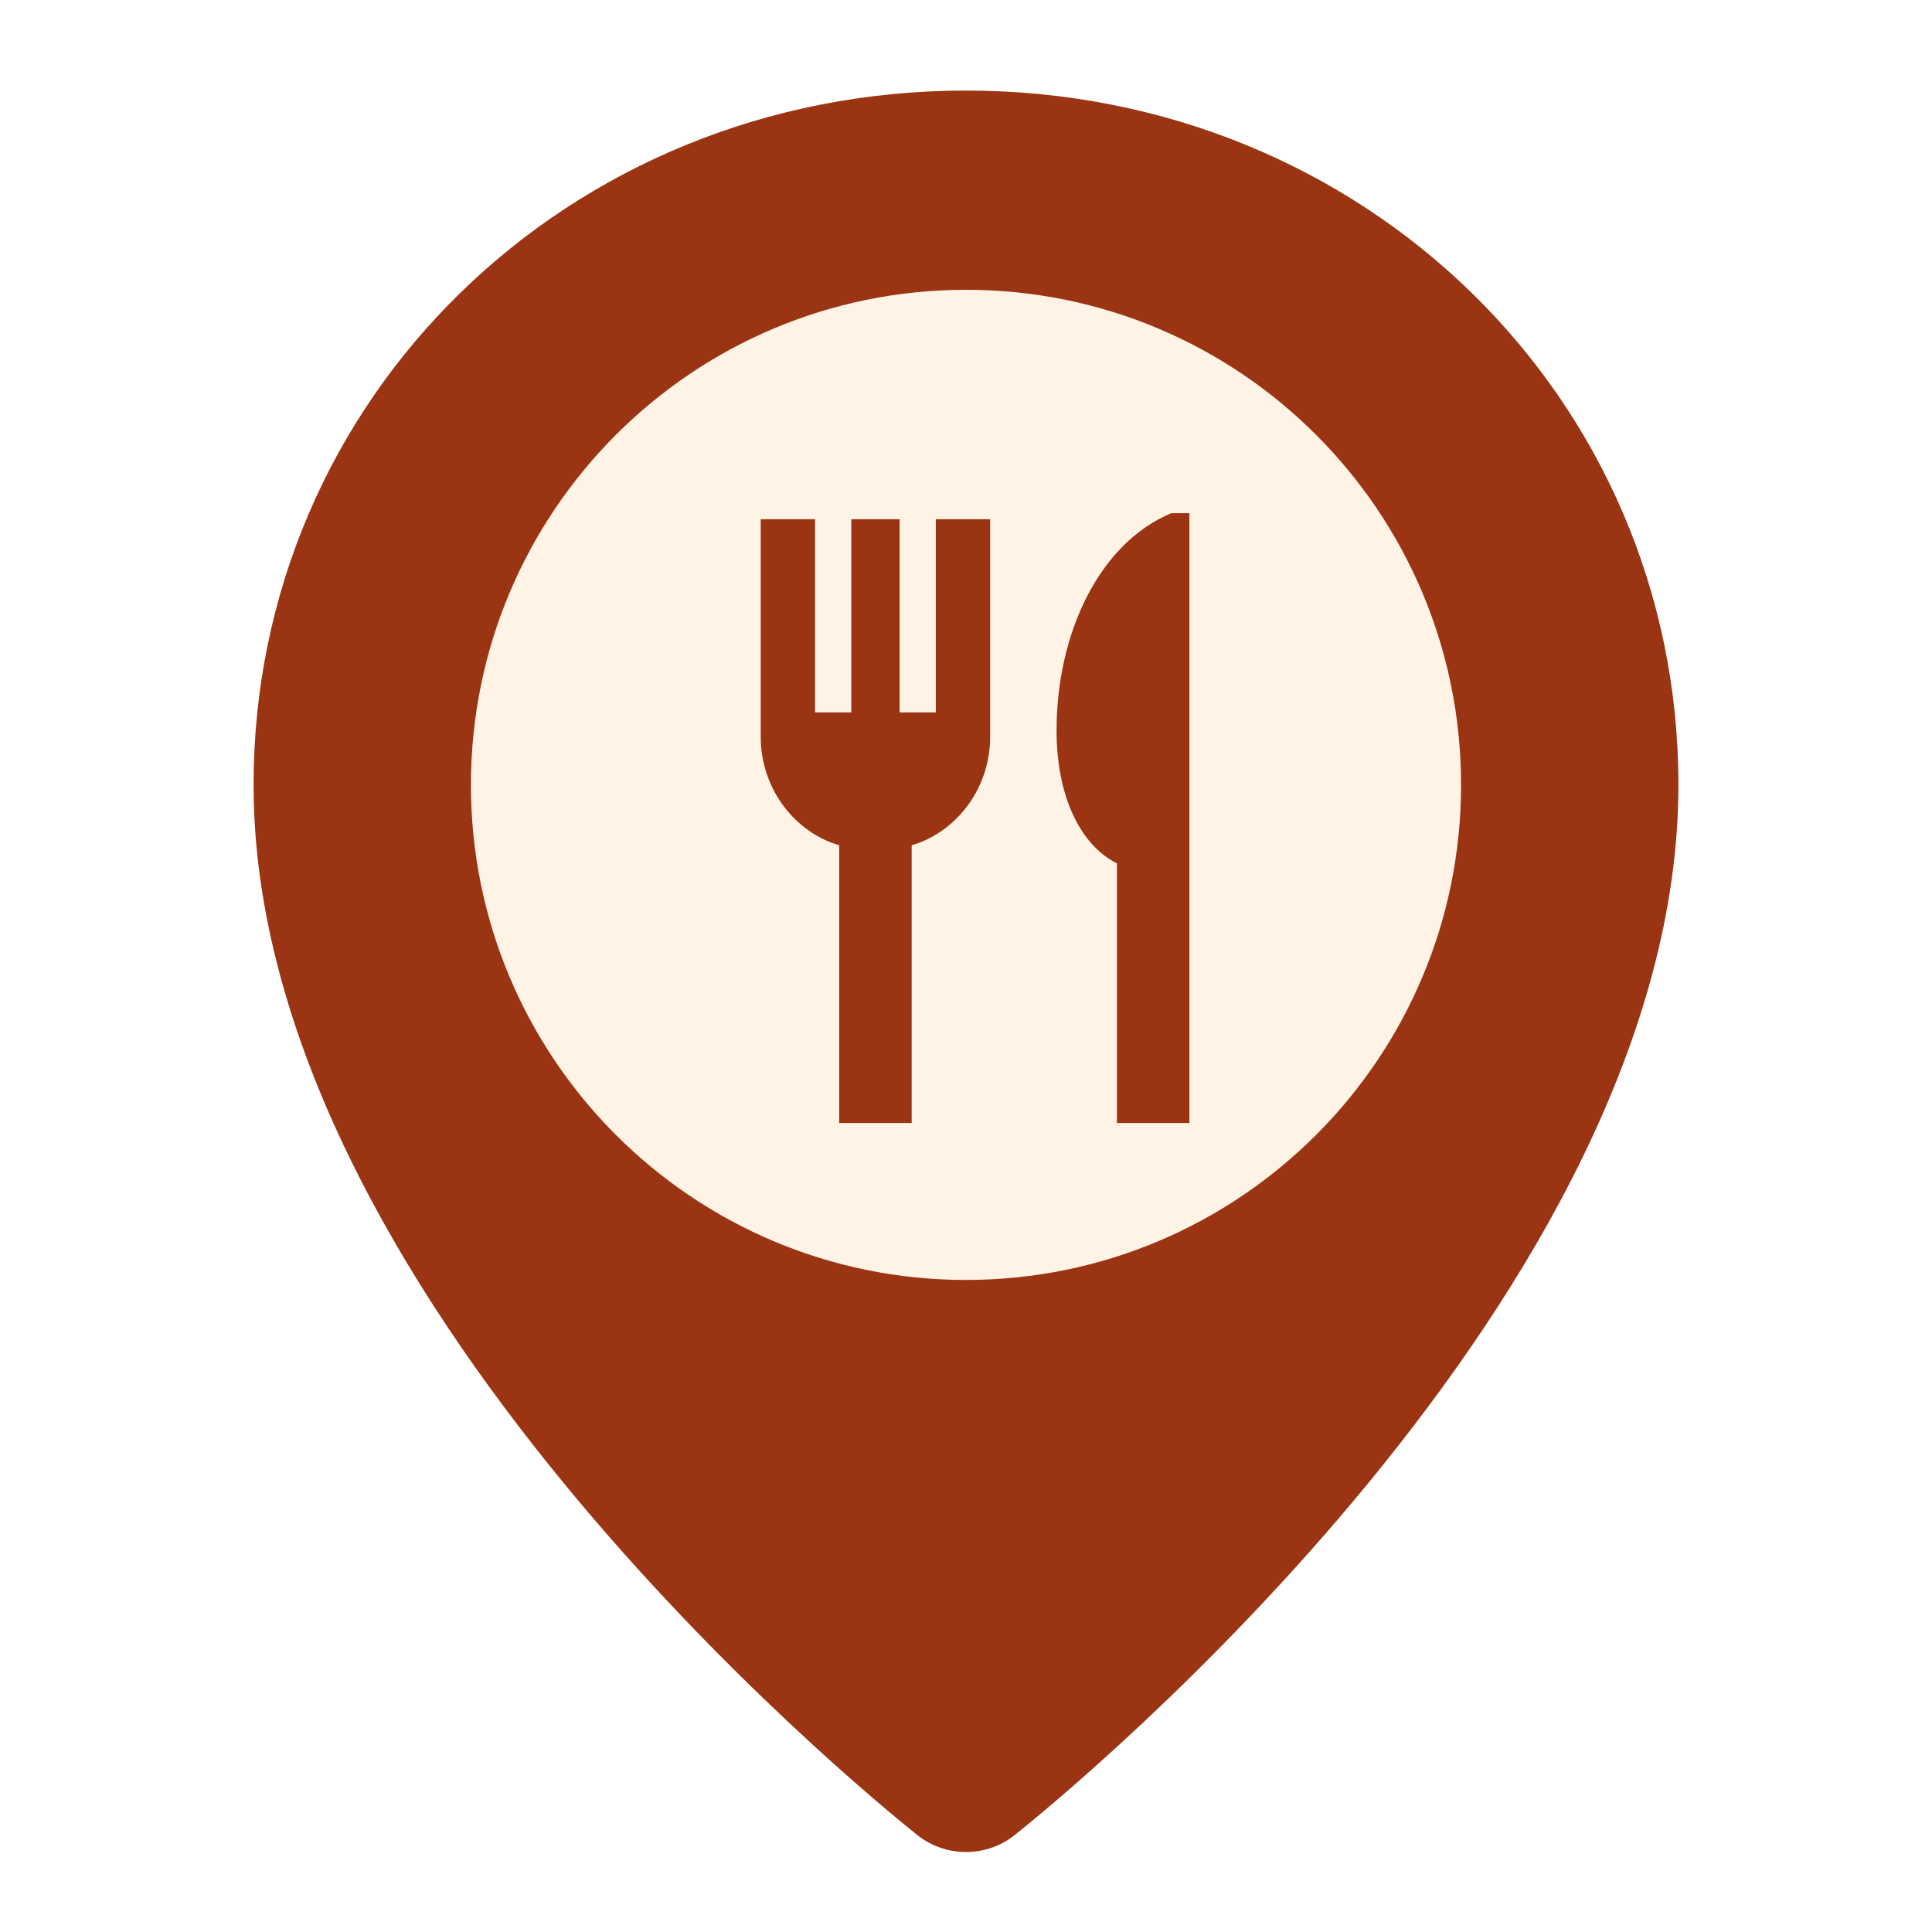
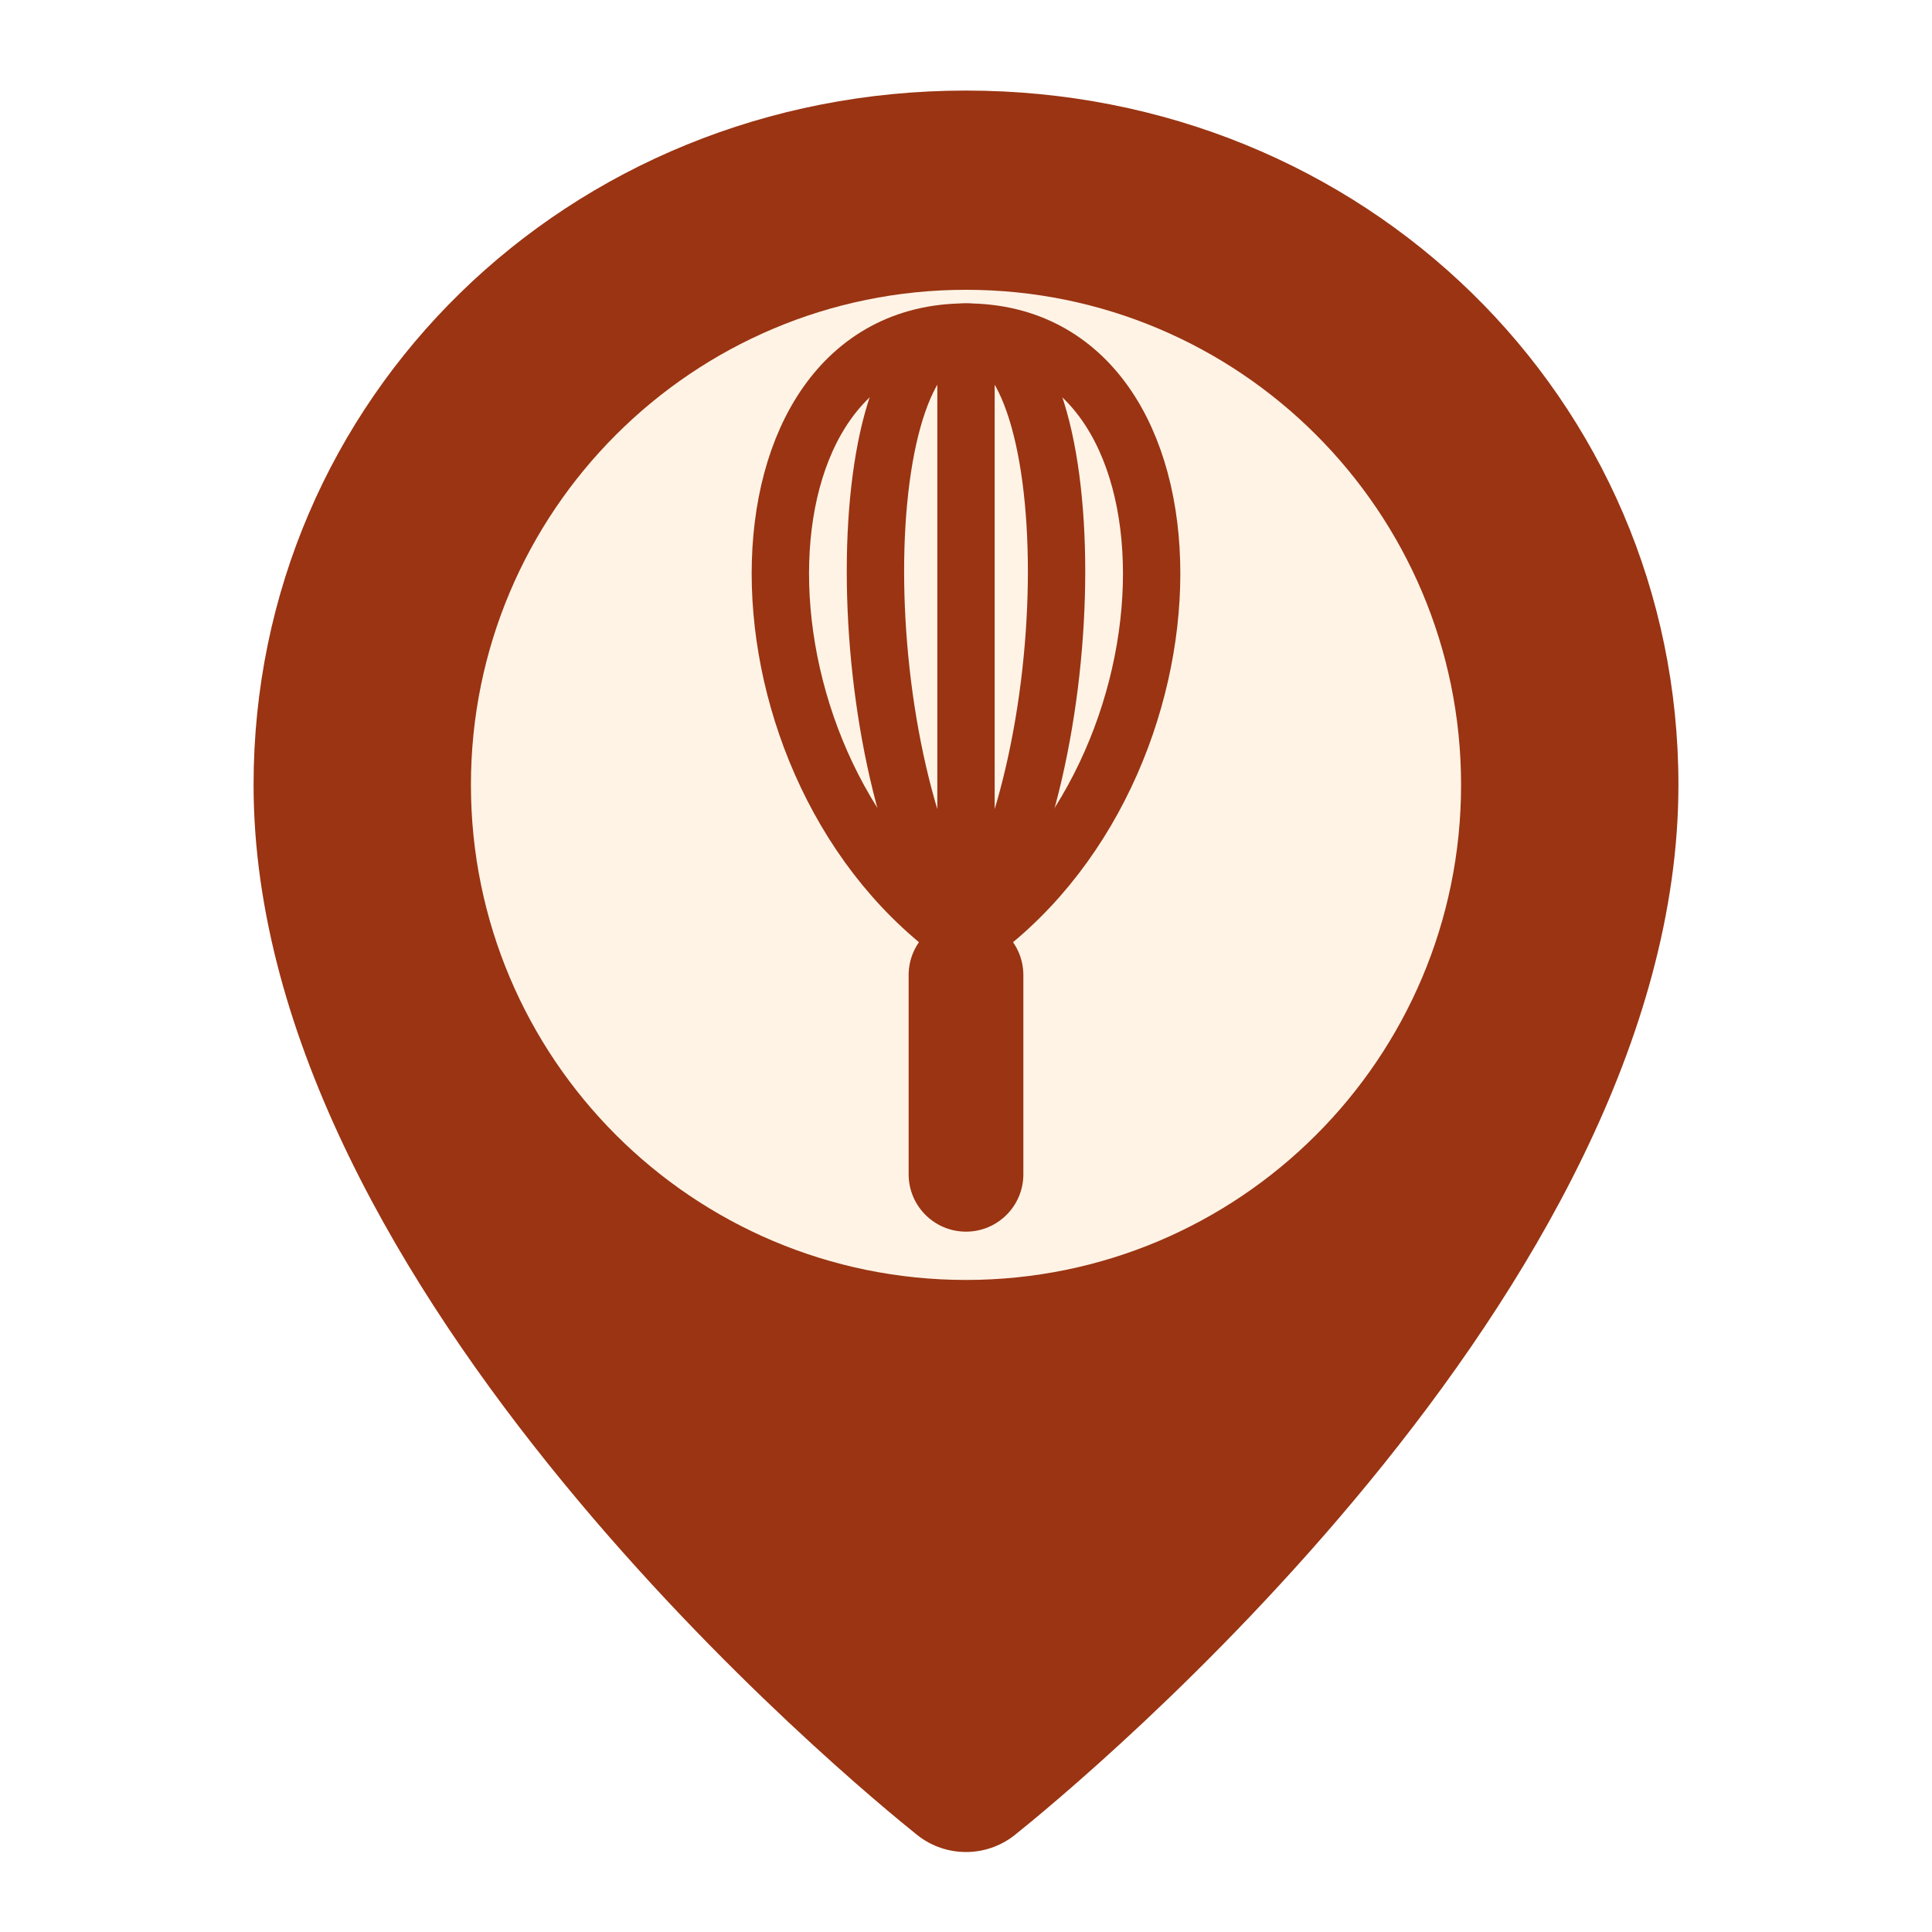
<svg xmlns="http://www.w3.org/2000/svg" viewBox="0 0 32 32">
  <symbol id="pin" viewBox="0 0 32 32">
    <path d="M16 1.5C9.4 1.5 4.2 6.6 4.2 13c0 8.4 10 16.6 11 17.4a1.3 1.3 0 0 0 1.6 0c1-.8 11-9 11-17.4C27.8 6.6 22.6 1.5 16 1.5z" fill="#9A3412" />
    <circle cx="16" cy="13" r="8.2" fill="#FFF3E6" />
-     <path d="M12.6 8.6v3.6c0 .9.6 1.6 1.3 1.8v4.6h1.2V14c.7-.2 1.3-.9 1.3-1.8V8.6h-.9v3.2h-.6V8.6h-.8v3.2h-.6V8.6z" fill="#9A3412" />
-     <path d="M19.4 8.5c-1.2.5-1.9 2-1.9 3.6 0 1.1.4 1.9 1 2.2v4.3h1.2V8.5z" fill="#9A3412" />
+     <g fill="none" stroke="#9A3412" stroke-width="0.95" stroke-linecap="round" stroke-linejoin="round">
+       <path d="M16 15.6C11.9 12.8 11.9 5.5 16 5.5s4.1 7.3 0 10.1z" />
+       <path d="M16 15.6c-2-2.9-2-10.1 0-10.1s2 7.2 0 10.1zM16 5.5v10.1" />
+     </g>
+     <rect x="15.05" y="15.2" width="1.9" height="5.2" rx="0.95" fill="#9A3412" />
  </symbol>
  <use href="#pin" />
</svg>
